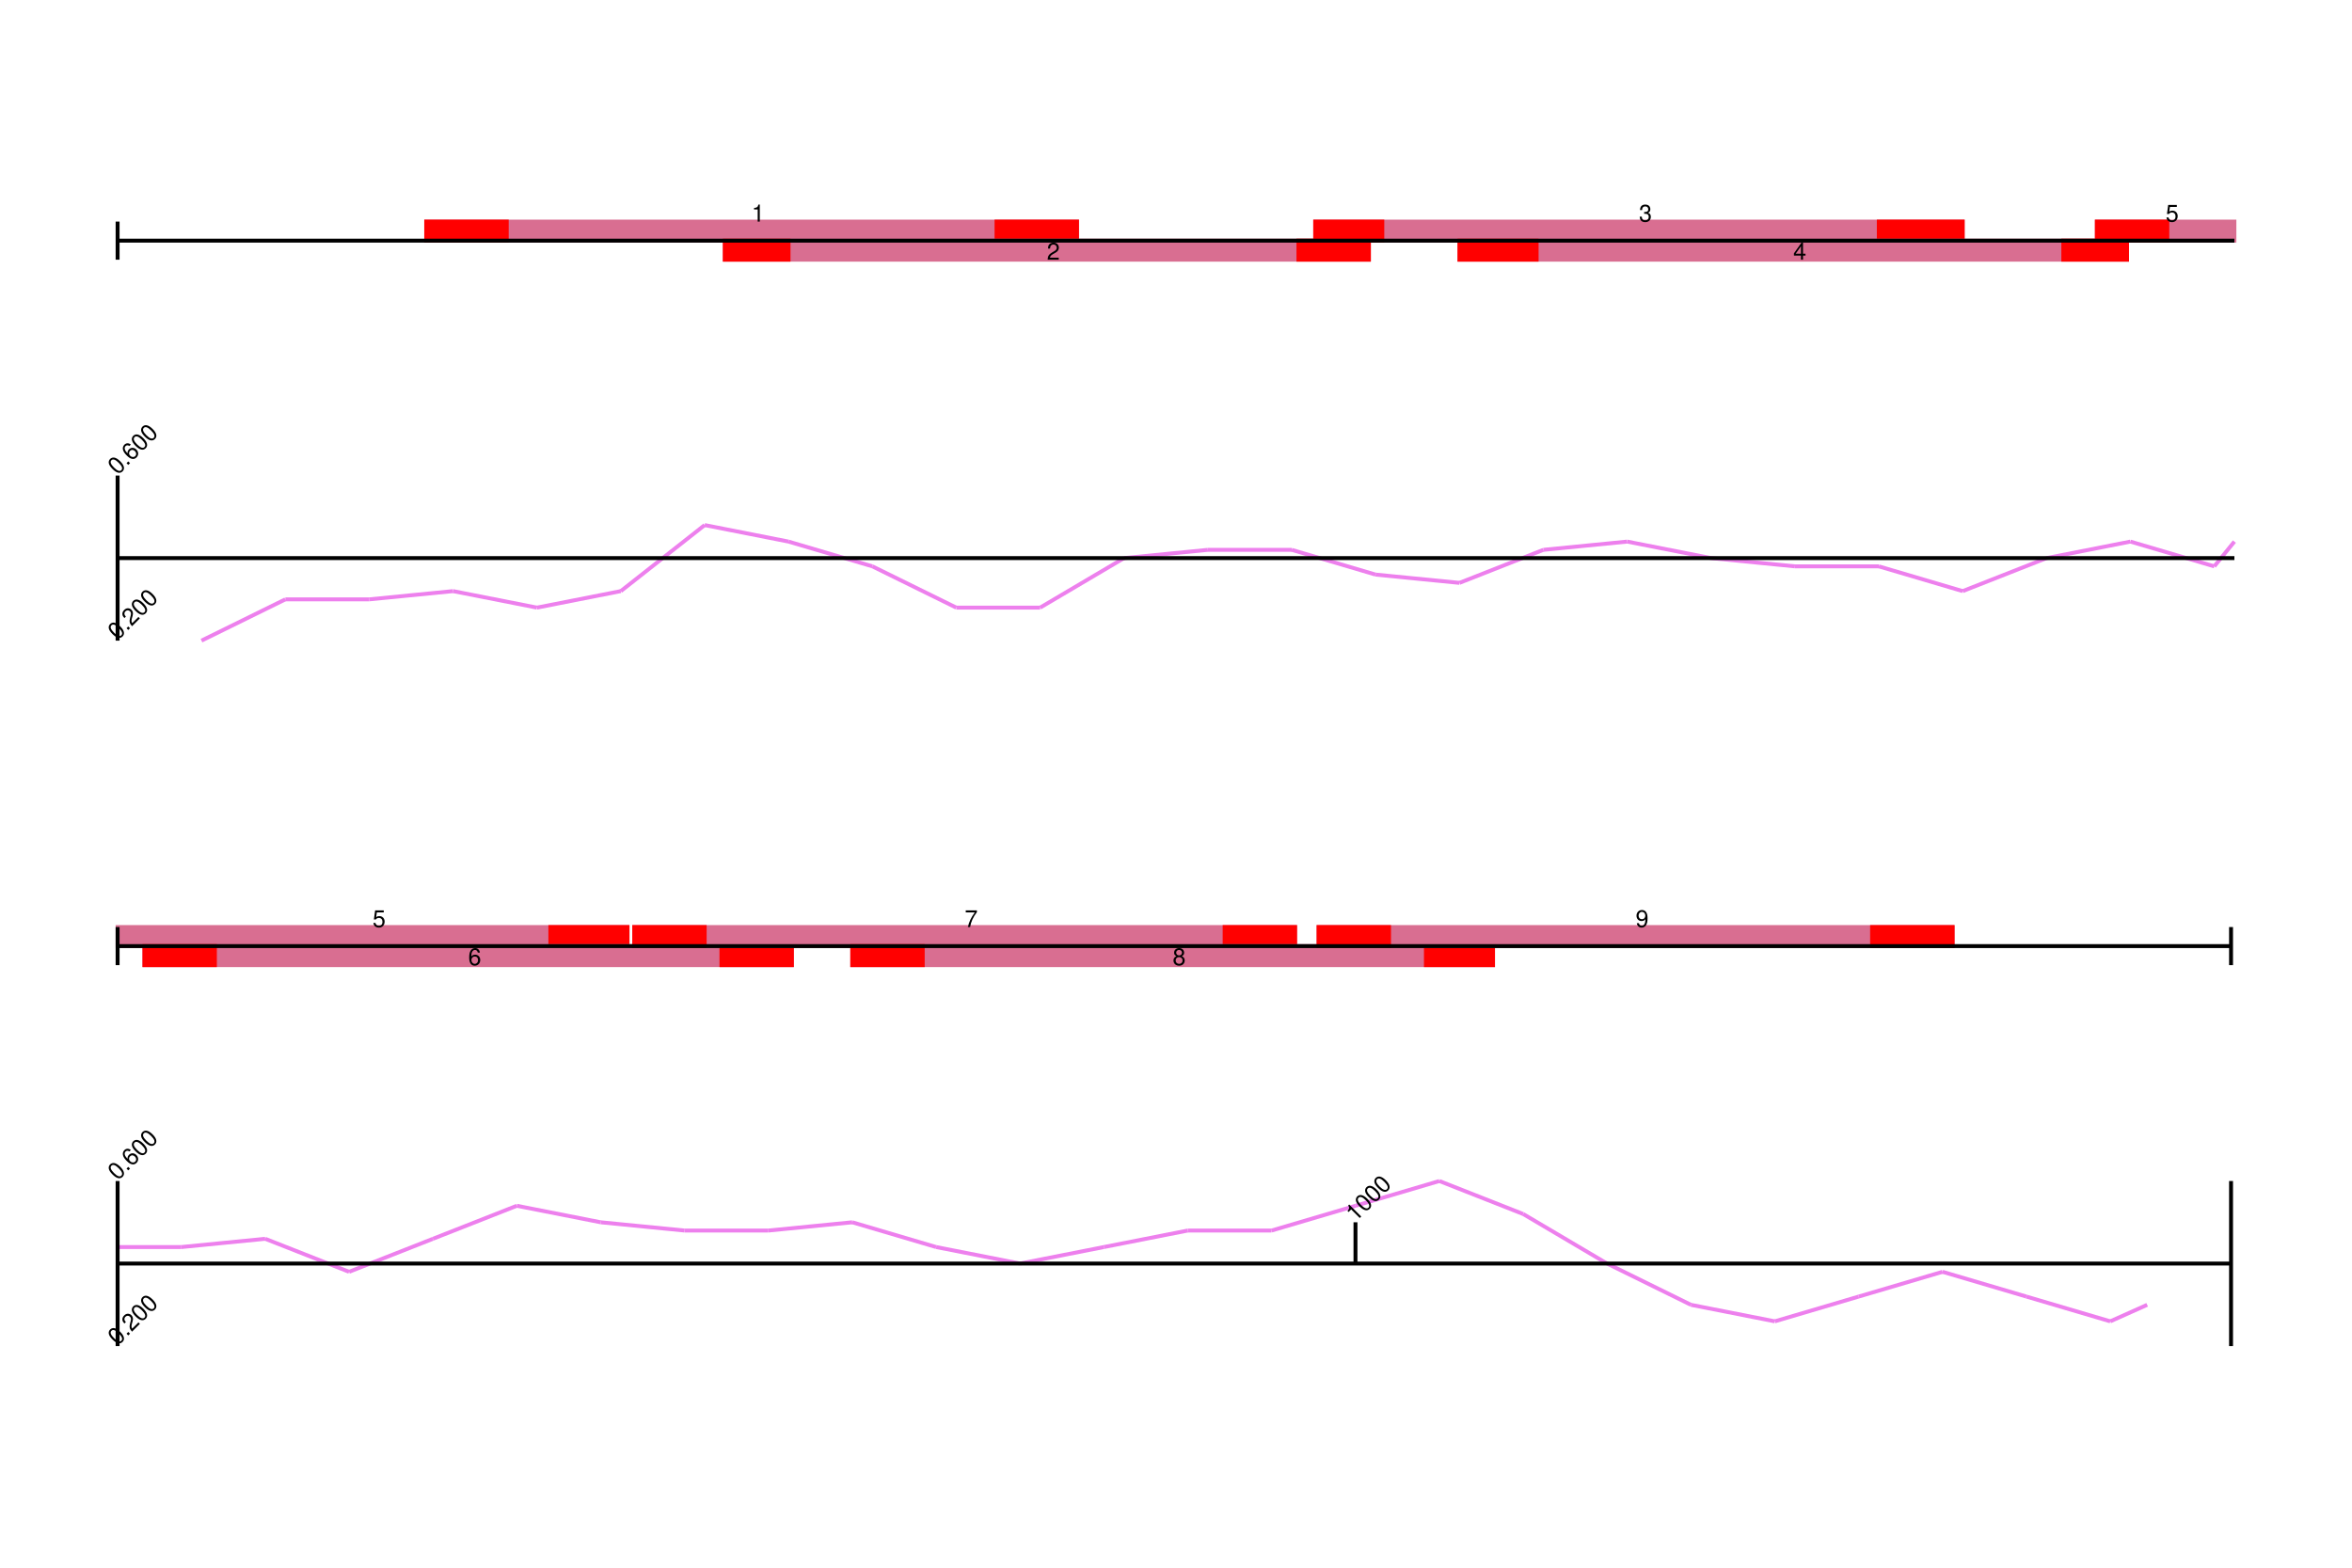
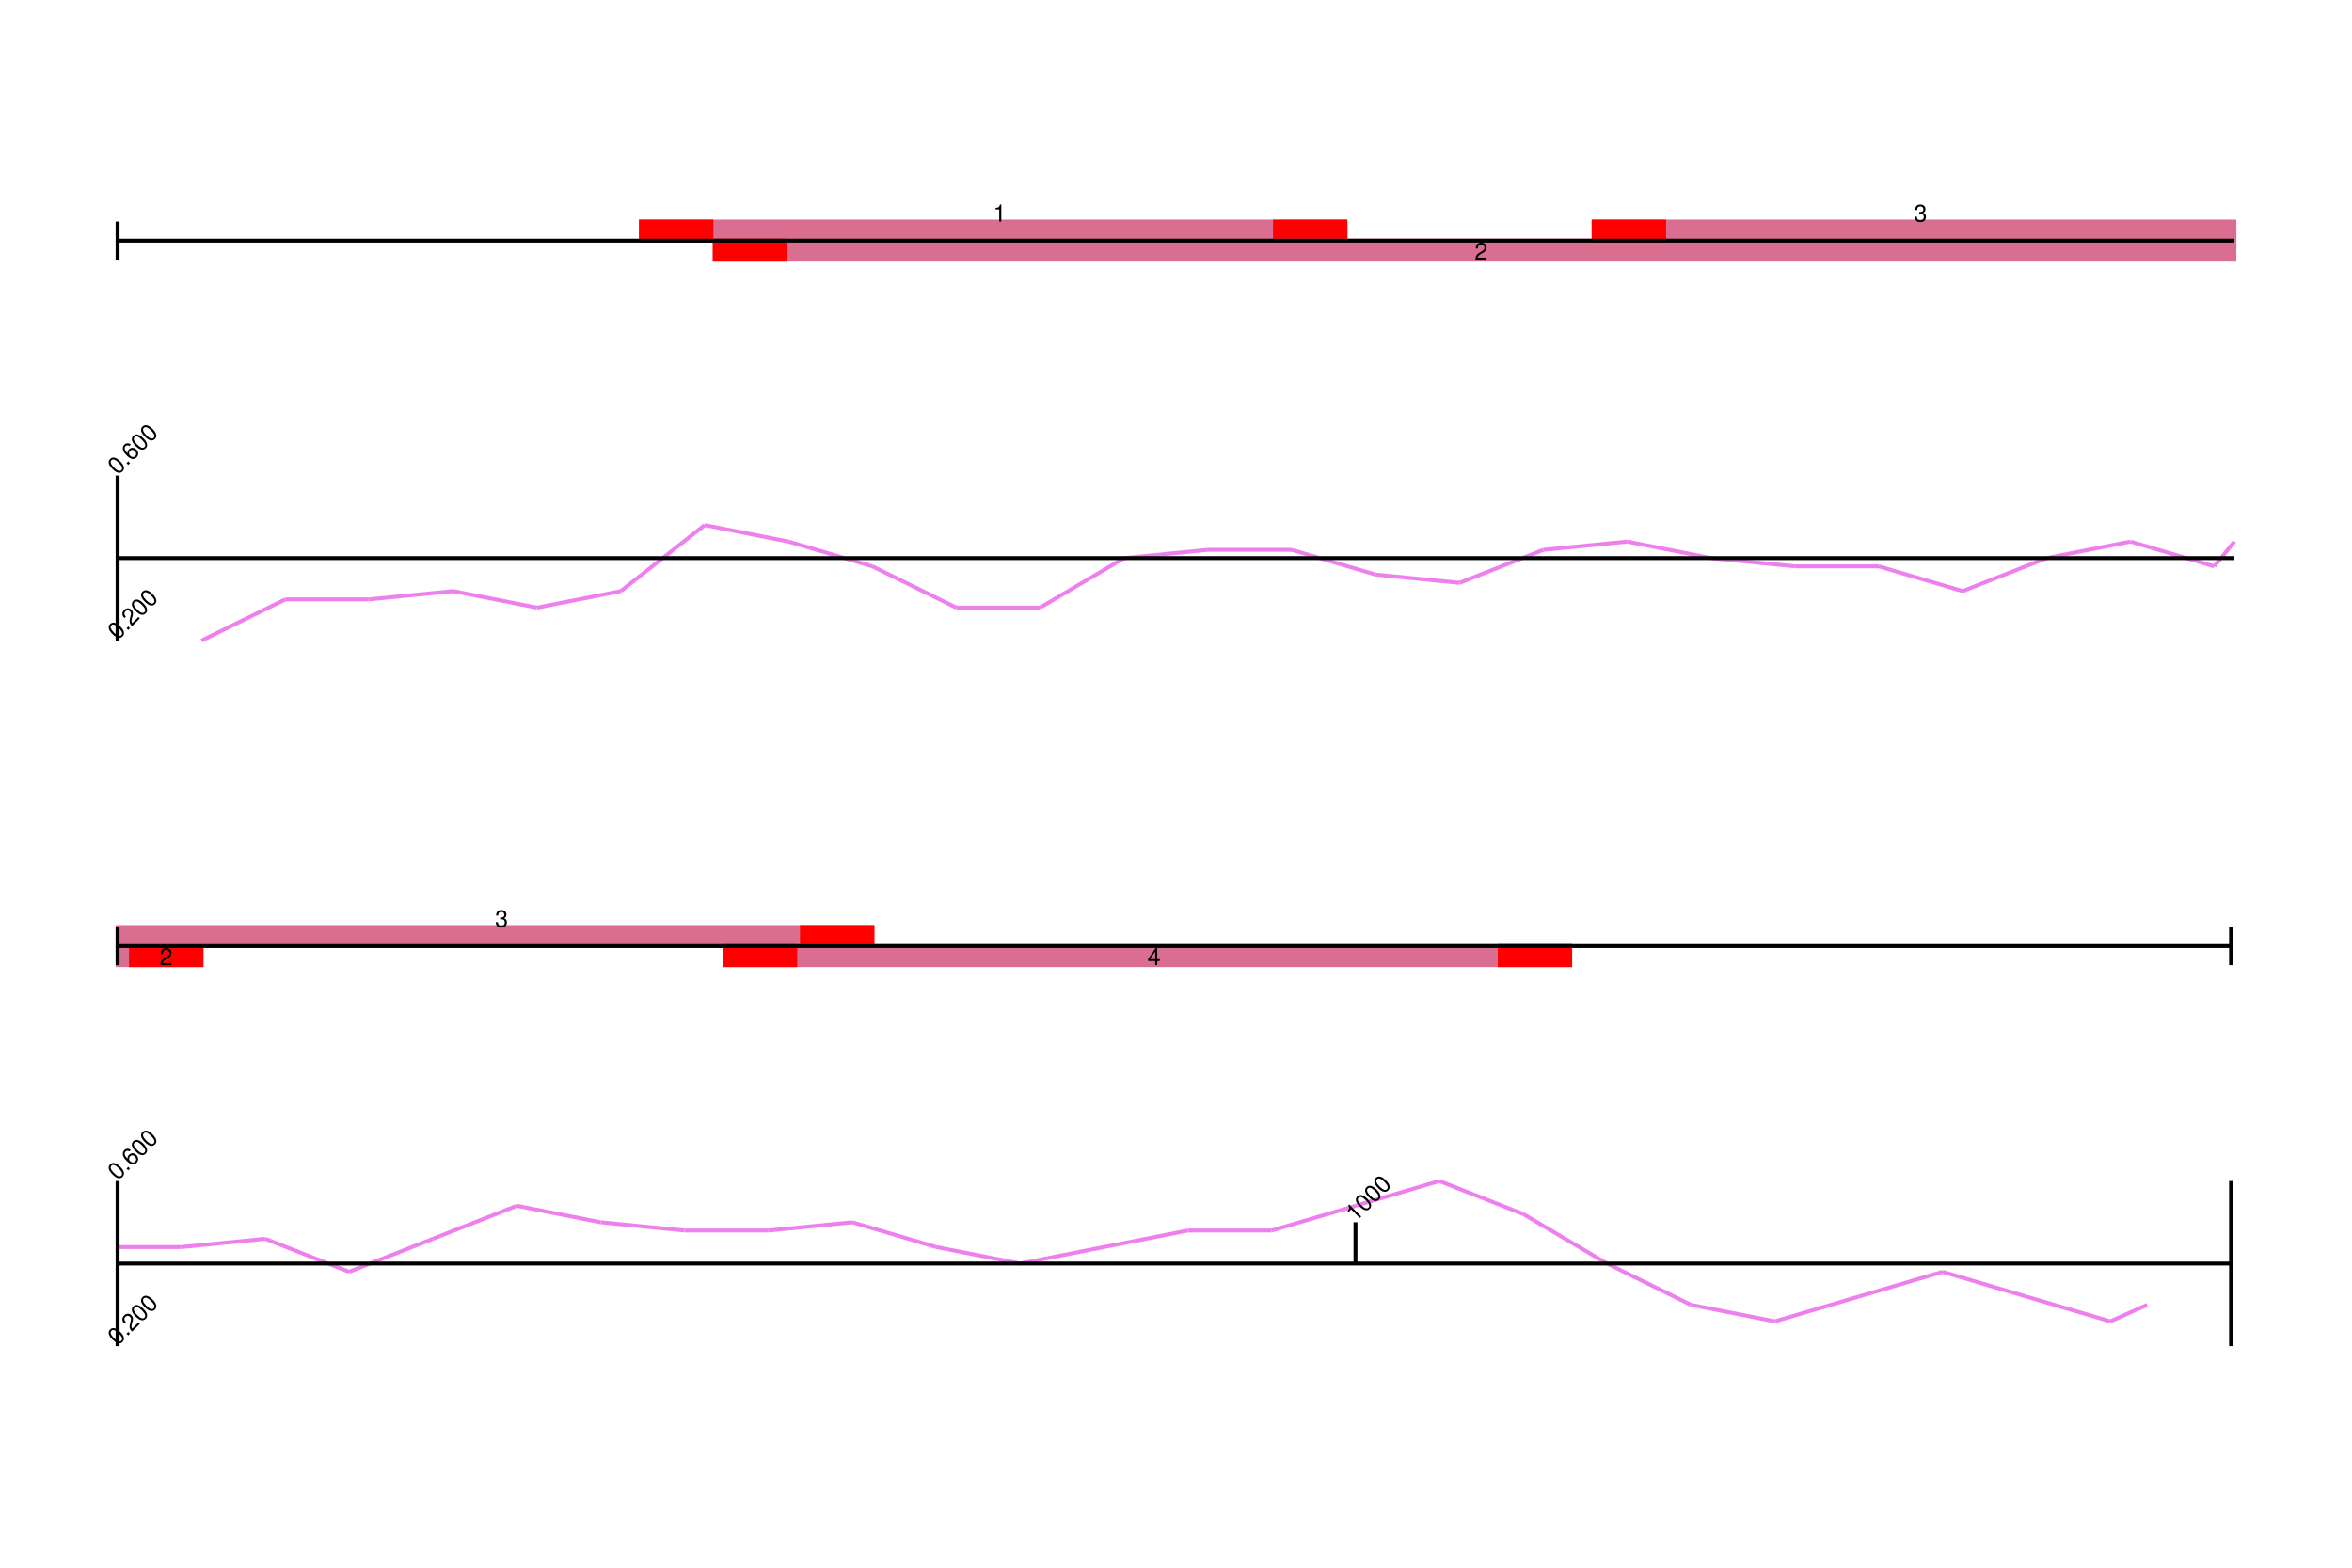
- <svg xmlns="http://www.w3.org/2000/svg" width="600" height="400" preserveAspectRatio="xMinYMin meet" viewBox="0 0 600 400" version="1.0" fill-rule="evenodd">
+ <svg xmlns="http://www.w3.org/2000/svg" fill-rule="evenodd" height="400" preserveAspectRatio="xMinYMin meet" version="1.0" viewBox="0 0 600 400" width="600">
  <clipPath id="clip">
-     <rect x="0" y="0" width="600" height="400" />
+     <rect height="400" width="600" x="0" y="0" />
  </clipPath>
-   <g id="group" transform="scale(1,-1) translate(0,-400)" style="clip-path: url(#clip)">
+   <g id="group" style="clip-path: url(#clip)" transform="scale(1,-1) translate(0,-400)">
    <g transform="">
      <path d="M 51.395,236.54 L 51.395,236.54 Z" style="stroke: rgb(93%,50%,93%); stroke-linecap: butt; stroke-width: 1;" />
      <path d="M 51.395,236.54 L 72.789,247.07 Z" style="stroke: rgb(93%,50%,93%); stroke-linecap: butt; stroke-width: 1;" />
      <path d="M 72.789,247.07 L 94.184,247.07 Z" style="stroke: rgb(93%,50%,93%); stroke-linecap: butt; stroke-width: 1;" />
      <path d="M 94.184,247.07 L 115.578,249.176 Z" style="stroke: rgb(93%,50%,93%); stroke-linecap: butt; stroke-width: 1;" />
      <path d="M 115.578,249.176 L 136.973,244.964 Z" style="stroke: rgb(93%,50%,93%); stroke-linecap: butt; stroke-width: 1;" />
      <path d="M 136.973,244.964 L 158.368,249.176 Z" style="stroke: rgb(93%,50%,93%); stroke-linecap: butt; stroke-width: 1;" />
      <path d="M 158.368,249.176 L 179.762,266.024 Z" style="stroke: rgb(93%,50%,93%); stroke-linecap: butt; stroke-width: 1;" />
      <path d="M 179.762,266.024 L 201.157,261.812 Z" style="stroke: rgb(93%,50%,93%); stroke-linecap: butt; stroke-width: 1;" />
      <path d="M 201.157,261.812 L 222.552,255.494 Z" style="stroke: rgb(93%,50%,93%); stroke-linecap: butt; stroke-width: 1;" />
      <path d="M 222.552,255.494 L 243.946,244.964 Z" style="stroke: rgb(93%,50%,93%); stroke-linecap: butt; stroke-width: 1;" />
      <path d="M 243.946,244.964 L 265.341,244.964 Z" style="stroke: rgb(93%,50%,93%); stroke-linecap: butt; stroke-width: 1;" />
      <path d="M 265.341,244.964 L 286.735,257.6 Z" style="stroke: rgb(93%,50%,93%); stroke-linecap: butt; stroke-width: 1;" />
      <path d="M 286.735,257.6 L 308.13,259.706 Z" style="stroke: rgb(93%,50%,93%); stroke-linecap: butt; stroke-width: 1;" />
      <path d="M 308.13,259.706 L 329.525,259.706 Z" style="stroke: rgb(93%,50%,93%); stroke-linecap: butt; stroke-width: 1;" />
      <path d="M 329.525,259.706 L 350.919,253.388 Z" style="stroke: rgb(93%,50%,93%); stroke-linecap: butt; stroke-width: 1;" />
      <path d="M 350.919,253.388 L 372.314,251.282 Z" style="stroke: rgb(93%,50%,93%); stroke-linecap: butt; stroke-width: 1;" />
      <path d="M 372.314,251.282 L 393.708,259.706 Z" style="stroke: rgb(93%,50%,93%); stroke-linecap: butt; stroke-width: 1;" />
      <path d="M 393.708,259.706 L 415.103,261.812 Z" style="stroke: rgb(93%,50%,93%); stroke-linecap: butt; stroke-width: 1;" />
      <path d="M 415.103,261.812 L 436.498,257.6 Z" style="stroke: rgb(93%,50%,93%); stroke-linecap: butt; stroke-width: 1;" />
      <path d="M 436.498,257.6 L 457.892,255.494 Z" style="stroke: rgb(93%,50%,93%); stroke-linecap: butt; stroke-width: 1;" />
      <path d="M 457.892,255.494 L 479.287,255.494 Z" style="stroke: rgb(93%,50%,93%); stroke-linecap: butt; stroke-width: 1;" />
      <path d="M 479.287,255.494 L 500.681,249.176 Z" style="stroke: rgb(93%,50%,93%); stroke-linecap: butt; stroke-width: 1;" />
      <path d="M 500.681,249.176 L 522.076,257.6 Z" style="stroke: rgb(93%,50%,93%); stroke-linecap: butt; stroke-width: 1;" />
      <path d="M 522.076,257.6 L 543.471,261.812 Z" style="stroke: rgb(93%,50%,93%); stroke-linecap: butt; stroke-width: 1;" />
      <path d="M 543.471,261.812 L 564.865,255.494 Z" style="stroke: rgb(93%,50%,93%); stroke-linecap: butt; stroke-width: 1;" />
      <path d="M 564.865,255.494 L 570,261.812 Z" style="stroke: rgb(93%,50%,93%); stroke-linecap: butt; stroke-width: 1;" />
      <path d="M 30,81.812 L 46.26,81.812 Z" style="stroke: rgb(93%,50%,93%); stroke-linecap: butt; stroke-width: 1;" />
      <path d="M 46.26,81.812 L 67.655,83.918 Z" style="stroke: rgb(93%,50%,93%); stroke-linecap: butt; stroke-width: 1;" />
      <path d="M 67.655,83.918 L 89.049,75.494 Z" style="stroke: rgb(93%,50%,93%); stroke-linecap: butt; stroke-width: 1;" />
      <path d="M 89.049,75.494 L 110.444,83.918 Z" style="stroke: rgb(93%,50%,93%); stroke-linecap: butt; stroke-width: 1;" />
      <path d="M 110.444,83.918 L 131.838,92.342 Z" style="stroke: rgb(93%,50%,93%); stroke-linecap: butt; stroke-width: 1;" />
      <path d="M 131.838,92.342 L 153.233,88.13 Z" style="stroke: rgb(93%,50%,93%); stroke-linecap: butt; stroke-width: 1;" />
      <path d="M 153.233,88.13 L 174.628,86.024 Z" style="stroke: rgb(93%,50%,93%); stroke-linecap: butt; stroke-width: 1;" />
      <path d="M 174.628,86.024 L 196.022,86.024 Z" style="stroke: rgb(93%,50%,93%); stroke-linecap: butt; stroke-width: 1;" />
      <path d="M 196.022,86.024 L 217.417,88.13 Z" style="stroke: rgb(93%,50%,93%); stroke-linecap: butt; stroke-width: 1;" />
      <path d="M 217.417,88.13 L 238.811,81.812 Z" style="stroke: rgb(93%,50%,93%); stroke-linecap: butt; stroke-width: 1;" />
      <path d="M 238.811,81.812 L 260.206,77.6 Z" style="stroke: rgb(93%,50%,93%); stroke-linecap: butt; stroke-width: 1;" />
      <path d="M 260.206,77.6 L 281.601,81.812 Z" style="stroke: rgb(93%,50%,93%); stroke-linecap: butt; stroke-width: 1;" />
      <path d="M 281.601,81.812 L 302.995,86.024 Z" style="stroke: rgb(93%,50%,93%); stroke-linecap: butt; stroke-width: 1;" />
      <path d="M 302.995,86.024 L 324.39,86.024 Z" style="stroke: rgb(93%,50%,93%); stroke-linecap: butt; stroke-width: 1;" />
      <path d="M 324.39,86.024 L 345.784,92.342 Z" style="stroke: rgb(93%,50%,93%); stroke-linecap: butt; stroke-width: 1;" />
      <path d="M 345.784,92.342 L 367.179,98.66 Z" style="stroke: rgb(93%,50%,93%); stroke-linecap: butt; stroke-width: 1;" />
      <path d="M 367.179,98.66 L 388.574,90.236 Z" style="stroke: rgb(93%,50%,93%); stroke-linecap: butt; stroke-width: 1;" />
      <path d="M 388.574,90.236 L 409.968,77.6 Z" style="stroke: rgb(93%,50%,93%); stroke-linecap: butt; stroke-width: 1;" />
      <path d="M 409.968,77.6 L 431.363,67.07 Z" style="stroke: rgb(93%,50%,93%); stroke-linecap: butt; stroke-width: 1;" />
      <path d="M 431.363,67.07 L 452.758,62.858 Z" style="stroke: rgb(93%,50%,93%); stroke-linecap: butt; stroke-width: 1;" />
      <path d="M 452.758,62.858 L 474.152,69.176 Z" style="stroke: rgb(93%,50%,93%); stroke-linecap: butt; stroke-width: 1;" />
      <path d="M 474.152,69.176 L 495.547,75.494 Z" style="stroke: rgb(93%,50%,93%); stroke-linecap: butt; stroke-width: 1;" />
      <path d="M 495.547,75.494 L 516.941,69.176 Z" style="stroke: rgb(93%,50%,93%); stroke-linecap: butt; stroke-width: 1;" />
      <path d="M 516.941,69.176 L 538.336,62.858 Z" style="stroke: rgb(93%,50%,93%); stroke-linecap: butt; stroke-width: 1;" />
      <path d="M 538.336,62.858 L 547.75,67.07 Z" style="stroke: rgb(93%,50%,93%); stroke-linecap: butt; stroke-width: 1;" />
-       <polygon points="108.732 338.6, 274.754 338.6, 274.754 343.46, 108.732 343.46" style="stroke: rgb(85%,43%,57%); stroke-linecap: butt; stroke-width: 1; fill: rgb(85%,43%,57%);" />
-       <polygon points="108.732 338.6, 129.271 338.6, 129.271 343.46, 108.732 343.46" style="stroke: rgb(100%,0%,0%); stroke-linecap: butt; stroke-width: 1; fill: rgb(100%,0%,0%);" />
-       <polygon points="254.215 338.6, 274.754 338.6, 274.754 343.46, 254.215 343.46" style="stroke: rgb(100%,0%,0%); stroke-linecap: butt; stroke-width: 1; fill: rgb(100%,0%,0%);" />
-       <polygon points="184.897 333.74, 349.208 333.74, 349.208 338.6, 184.897 338.6" style="stroke: rgb(85%,43%,57%); stroke-linecap: butt; stroke-width: 1; fill: rgb(85%,43%,57%);" />
-       <polygon points="184.897 333.74, 201.157 333.74, 201.157 338.6, 184.897 338.6" style="stroke: rgb(100%,0%,0%); stroke-linecap: butt; stroke-width: 1; fill: rgb(100%,0%,0%);" />
-       <polygon points="331.236 333.74, 349.208 333.74, 349.208 338.6, 331.236 338.6" style="stroke: rgb(100%,0%,0%); stroke-linecap: butt; stroke-width: 1; fill: rgb(100%,0%,0%);" />
-       <polygon points="335.515 338.6, 500.682 338.6, 500.682 343.46, 335.515 343.46" style="stroke: rgb(85%,43%,57%); stroke-linecap: butt; stroke-width: 1; fill: rgb(85%,43%,57%);" />
-       <polygon points="335.515 338.6, 352.631 338.6, 352.631 343.46, 335.515 343.46" style="stroke: rgb(100%,0%,0%); stroke-linecap: butt; stroke-width: 1; fill: rgb(100%,0%,0%);" />
-       <polygon points="479.287 338.6, 500.682 338.6, 500.682 343.46, 479.287 343.46" style="stroke: rgb(100%,0%,0%); stroke-linecap: butt; stroke-width: 1; fill: rgb(100%,0%,0%);" />
-       <polygon points="372.314 333.74, 542.615 333.74, 542.615 338.6, 372.314 338.6" style="stroke: rgb(85%,43%,57%); stroke-linecap: butt; stroke-width: 1; fill: rgb(85%,43%,57%);" />
-       <polygon points="372.314 333.74, 391.997 333.74, 391.997 338.6, 372.314 338.6" style="stroke: rgb(100%,0%,0%); stroke-linecap: butt; stroke-width: 1; fill: rgb(100%,0%,0%);" />
-       <polygon points="526.355 333.74, 542.615 333.74, 542.615 338.6, 526.355 338.6" style="stroke: rgb(100%,0%,0%); stroke-linecap: butt; stroke-width: 1; fill: rgb(100%,0%,0%);" />
-       <polygon points="534.913 338.6, 570 338.6, 570 343.46, 534.913 343.46" style="stroke: rgb(85%,43%,57%); stroke-linecap: butt; stroke-width: 1; fill: rgb(85%,43%,57%);" />
-       <polygon points="30 158.6, 160.079 158.6, 160.079 163.46, 30 163.46" style="stroke: rgb(85%,43%,57%); stroke-linecap: butt; stroke-width: 1; fill: rgb(85%,43%,57%);" />
-       <polygon points="534.913 338.6, 552.884 338.6, 552.884 343.46, 534.913 343.46" style="stroke: rgb(100%,0%,0%); stroke-linecap: butt; stroke-width: 1; fill: rgb(100%,0%,0%);" />
-       <polygon points="140.396 158.6, 160.079 158.6, 160.079 163.46, 140.396 163.46" style="stroke: rgb(100%,0%,0%); stroke-linecap: butt; stroke-width: 1; fill: rgb(100%,0%,0%);" />
-       <polygon points="36.846 153.74, 202.013 153.74, 202.013 158.6, 36.846 158.6" style="stroke: rgb(85%,43%,57%); stroke-linecap: butt; stroke-width: 1; fill: rgb(85%,43%,57%);" />
-       <polygon points="36.846 153.74, 54.818 153.74, 54.818 158.6, 36.846 158.6" style="stroke: rgb(100%,0%,0%); stroke-linecap: butt; stroke-width: 1; fill: rgb(100%,0%,0%);" />
-       <polygon points="184.041 153.74, 202.013 153.74, 202.013 158.6, 184.041 158.6" style="stroke: rgb(100%,0%,0%); stroke-linecap: butt; stroke-width: 1; fill: rgb(100%,0%,0%);" />
-       <polygon points="161.791 158.6, 330.38 158.6, 330.38 163.46, 161.791 163.46" style="stroke: rgb(85%,43%,57%); stroke-linecap: butt; stroke-width: 1; fill: rgb(85%,43%,57%);" />
-       <polygon points="161.791 158.6, 179.762 158.6, 179.762 163.46, 161.791 163.46" style="stroke: rgb(100%,0%,0%); stroke-linecap: butt; stroke-width: 1; fill: rgb(100%,0%,0%);" />
-       <polygon points="312.409 158.6, 330.38 158.6, 330.38 163.46, 312.409 163.46" style="stroke: rgb(100%,0%,0%); stroke-linecap: butt; stroke-width: 1; fill: rgb(100%,0%,0%);" />
-       <polygon points="217.417 153.74, 380.872 153.74, 380.872 158.6, 217.417 158.6" style="stroke: rgb(85%,43%,57%); stroke-linecap: butt; stroke-width: 1; fill: rgb(85%,43%,57%);" />
-       <polygon points="217.417 153.74, 235.388 153.74, 235.388 158.6, 217.417 158.6" style="stroke: rgb(100%,0%,0%); stroke-linecap: butt; stroke-width: 1; fill: rgb(100%,0%,0%);" />
-       <polygon points="363.756 153.74, 380.872 153.74, 380.872 158.6, 363.756 158.6" style="stroke: rgb(100%,0%,0%); stroke-linecap: butt; stroke-width: 1; fill: rgb(100%,0%,0%);" />
-       <polygon points="336.371 158.6, 498.114 158.6, 498.114 163.46, 336.371 163.46" style="stroke: rgb(85%,43%,57%); stroke-linecap: butt; stroke-width: 1; fill: rgb(85%,43%,57%);" />
-       <polygon points="336.371 158.6, 354.342 158.6, 354.342 163.46, 336.371 163.46" style="stroke: rgb(100%,0%,0%); stroke-linecap: butt; stroke-width: 1; fill: rgb(100%,0%,0%);" />
-       <polygon points="477.575 158.6, 498.114 158.6, 498.114 163.46, 477.575 163.46" style="stroke: rgb(100%,0%,0%); stroke-linecap: butt; stroke-width: 1; fill: rgb(100%,0%,0%);" />
+       <polygon points="163.502 338.6, 343.217 338.6, 343.217 343.46, 163.502 343.46" style="stroke: rgb(85%,43%,57%); stroke-linecap: butt; stroke-width: 1; fill: rgb(85%,43%,57%); fill-rule: evenodd;" />
+       <polygon points="163.502 338.6, 181.474 338.6, 181.474 343.46, 163.502 343.46" style="stroke: rgb(100%,0%,0%); stroke-linecap: butt; stroke-width: 1; fill: rgb(100%,0%,0%); fill-rule: evenodd;" />
+       <polygon points="325.246 338.6, 343.217 338.6, 343.217 343.46, 325.246 343.46" style="stroke: rgb(100%,0%,0%); stroke-linecap: butt; stroke-width: 1; fill: rgb(100%,0%,0%); fill-rule: evenodd;" />
+       <polygon points="182.33 333.74, 570 333.74, 570 338.6, 182.33 338.6" style="stroke: rgb(85%,43%,57%); stroke-linecap: butt; stroke-width: 1; fill: rgb(85%,43%,57%); fill-rule: evenodd;" />
+       <polygon points="30 153.74, 51.395 153.74, 51.395 158.6, 30 158.6" style="stroke: rgb(85%,43%,57%); stroke-linecap: butt; stroke-width: 1; fill: rgb(85%,43%,57%); fill-rule: evenodd;" />
+       <polygon points="182.33 333.74, 200.301 333.74, 200.301 338.6, 182.33 338.6" style="stroke: rgb(100%,0%,0%); stroke-linecap: butt; stroke-width: 1; fill: rgb(100%,0%,0%); fill-rule: evenodd;" />
+       <polygon points="33.423 153.74, 51.395 153.74, 51.395 158.6, 33.423 158.6" style="stroke: rgb(100%,0%,0%); stroke-linecap: butt; stroke-width: 1; fill: rgb(100%,0%,0%); fill-rule: evenodd;" />
+       <polygon points="406.545 338.6, 570 338.6, 570 343.46, 406.545 343.46" style="stroke: rgb(85%,43%,57%); stroke-linecap: butt; stroke-width: 1; fill: rgb(85%,43%,57%); fill-rule: evenodd;" />
+       <polygon points="30 158.6, 222.552 158.6, 222.552 163.46, 30 163.46" style="stroke: rgb(85%,43%,57%); stroke-linecap: butt; stroke-width: 1; fill: rgb(85%,43%,57%); fill-rule: evenodd;" />
+       <polygon points="406.545 338.6, 424.517 338.6, 424.517 343.46, 406.545 343.46" style="stroke: rgb(100%,0%,0%); stroke-linecap: butt; stroke-width: 1; fill: rgb(100%,0%,0%); fill-rule: evenodd;" />
+       <polygon points="204.58 158.6, 222.552 158.6, 222.552 163.46, 204.58 163.46" style="stroke: rgb(100%,0%,0%); stroke-linecap: butt; stroke-width: 1; fill: rgb(100%,0%,0%); fill-rule: evenodd;" />
+       <polygon points="184.897 153.74, 400.555 153.74, 400.555 158.6, 184.897 158.6" style="stroke: rgb(85%,43%,57%); stroke-linecap: butt; stroke-width: 1; fill: rgb(85%,43%,57%); fill-rule: evenodd;" />
+       <polygon points="184.897 153.74, 202.869 153.74, 202.869 158.6, 184.897 158.6" style="stroke: rgb(100%,0%,0%); stroke-linecap: butt; stroke-width: 1; fill: rgb(100%,0%,0%); fill-rule: evenodd;" />
+       <polygon points="382.583 153.74, 400.555 153.74, 400.555 158.6, 382.583 158.6" style="stroke: rgb(100%,0%,0%); stroke-linecap: butt; stroke-width: 1; fill: rgb(100%,0%,0%); fill-rule: evenodd;" />
      <path d="M 30,257.6 L 570,257.6 Z" style="stroke: rgb(0%,0%,0%); stroke-linecap: butt; stroke-width: 1;" />
      <path d="M 30,236.54 L 30,278.66 Z" style="stroke: rgb(0%,0%,0%); stroke-linecap: butt; stroke-width: 1;" />
      <path d="M 569.144,56.54 L 569.144,98.66 Z" style="stroke: rgb(0%,0%,0%); stroke-linecap: butt; stroke-width: 1;" />
      <path d="M 30,77.6 L 569.144,77.6 Z" style="stroke: rgb(0%,0%,0%); stroke-linecap: butt; stroke-width: 1;" />
      <path d="M 30,56.54 L 30,98.66 Z" style="stroke: rgb(0%,0%,0%); stroke-linecap: butt; stroke-width: 1;" />
      <path d="M 345.784,77.6 L 345.784,88.13 Z" style="stroke: rgb(0%,0%,0%); stroke-linecap: butt; stroke-width: 1;" />
      <path d="M 30,338.6 L 570,338.6 Z" style="stroke: rgb(0%,0%,0%); stroke-linecap: butt; stroke-width: 1;" />
      <path d="M 30,333.74 L 30,343.46 Z" style="stroke: rgb(0%,0%,0%); stroke-linecap: butt; stroke-width: 1;" />
      <path d="M 569.144,153.74 L 569.144,163.46 Z" style="stroke: rgb(0%,0%,0%); stroke-linecap: butt; stroke-width: 1;" />
      <path d="M 30,158.6 L 569.144,158.6 Z" style="stroke: rgb(0%,0%,0%); stroke-linecap: butt; stroke-width: 1;" />
      <path d="M 30,153.74 L 30,163.46 Z" style="stroke: rgb(0%,0%,0%); stroke-linecap: butt; stroke-width: 1;" />
      <g transform=" matrix(0.707107,0.707107,-0.707107,0.707107,345.7845,88.13)">
-         <text x="0" y="0" style="font-family: Helvetica; font-size: 6px; fill: rgb(0%,0%,0%);" transform="translate(0,0) scale(1,-1)">1000</text>
+         <text style="font-family: Helvetica; font-size: 6px;fill: rgb(0%,0%,0%); stroke:none;" transform="translate(0,0) scale(1,-1)" x="0" y="0">1000</text>
      </g>
      <g transform=" matrix(0.707107,0.707107,-0.707107,0.707107,30,236.54)">
-         <text x="0" y="0" style="font-family: Helvetica; font-size: 6px; fill: rgb(0%,0%,0%);" transform="translate(0,0) scale(1,-1)">0.200</text>
+         <text style="font-family: Helvetica; font-size: 6px;fill: rgb(0%,0%,0%); stroke:none;" transform="translate(0,0) scale(1,-1)" x="0" y="0">0.200</text>
      </g>
      <g transform=" matrix(0.707107,0.707107,-0.707107,0.707107,30,278.66)">
-         <text x="0" y="0" style="font-family: Helvetica; font-size: 6px; fill: rgb(0%,0%,0%);" transform="translate(0,0) scale(1,-1)">0.600</text>
+         <text style="font-family: Helvetica; font-size: 6px;fill: rgb(0%,0%,0%); stroke:none;" transform="translate(0,0) scale(1,-1)" x="0" y="0">0.600</text>
      </g>
      <g transform=" matrix(0.707107,0.707107,-0.707107,0.707107,30,257.6)">
-         <text x="0" y="0" style="font-family: Helvetica; font-size: 6px; fill: rgb(0%,0%,0%);" transform="translate(0,0) scale(1,-1)" />
+         <text style="font-family: Helvetica; font-size: 6px;fill: rgb(0%,0%,0%); stroke:none;" transform="translate(0,0) scale(1,-1)" x="0" y="0" />
      </g>
      <g transform=" matrix(0.707107,0.707107,-0.707107,0.707107,30,56.54)">
-         <text x="0" y="0" style="font-family: Helvetica; font-size: 6px; fill: rgb(0%,0%,0%);" transform="translate(0,0) scale(1,-1)">0.200</text>
+         <text style="font-family: Helvetica; font-size: 6px;fill: rgb(0%,0%,0%); stroke:none;" transform="translate(0,0) scale(1,-1)" x="0" y="0">0.200</text>
      </g>
      <g transform=" matrix(0.707107,0.707107,-0.707107,0.707107,30,98.66)">
-         <text x="0" y="0" style="font-family: Helvetica; font-size: 6px; fill: rgb(0%,0%,0%);" transform="translate(0,0) scale(1,-1)">0.600</text>
+         <text style="font-family: Helvetica; font-size: 6px;fill: rgb(0%,0%,0%); stroke:none;" transform="translate(0,0) scale(1,-1)" x="0" y="0">0.600</text>
      </g>
      <g transform=" matrix(0.707107,0.707107,-0.707107,0.707107,30,77.6)">
-         <text x="0" y="0" style="font-family: Helvetica; font-size: 6px; fill: rgb(0%,0%,0%);" transform="translate(0,0) scale(1,-1)" />
+         <text style="font-family: Helvetica; font-size: 6px;fill: rgb(0%,0%,0%); stroke:none;" transform="translate(0,0) scale(1,-1)" x="0" y="0" />
      </g>
-       <g transform=" matrix(1,0,-0,1,191.7433,343.46)">
-         <text x="0" y="0" style="font-family: Helvetica; font-size: 6px; fill: rgb(0%,0%,0%);" transform="translate(0,0) scale(1,-1)">1</text>
+       <g transform=" matrix(1,0,-0,1,253.3597,343.46)">
+         <text style="font-family: Helvetica; font-size: 6px;fill: rgb(0%,0%,0%); stroke:none;" transform="translate(0,0) scale(1,-1)" x="0" y="0">1</text>
      </g>
-       <g transform=" matrix(1,0,-0,1,267.0523,333.74)">
-         <text x="0" y="0" style="font-family: Helvetica; font-size: 6px; fill: rgb(0%,0%,0%);" transform="translate(0,0) scale(1,-1)">2</text>
+       <g transform=" matrix(1,0,-0,1,376.1648,333.74)">
+         <text style="font-family: Helvetica; font-size: 6px;fill: rgb(0%,0%,0%); stroke:none;" transform="translate(0,0) scale(1,-1)" x="0" y="0">2</text>
      </g>
-       <g transform=" matrix(1,0,-0,1,418.0983,343.46)">
-         <text x="0" y="0" style="font-family: Helvetica; font-size: 6px; fill: rgb(0%,0%,0%);" transform="translate(0,0) scale(1,-1)">3</text>
+       <g transform=" matrix(1,0,-0,1,40.69731,153.74)">
+         <text style="font-family: Helvetica; font-size: 6px;fill: rgb(0%,0%,0%); stroke:none;" transform="translate(0,0) scale(1,-1)" x="0" y="0">2</text>
      </g>
-       <g transform=" matrix(1,0,-0,1,457.4643,333.74)">
-         <text x="0" y="0" style="font-family: Helvetica; font-size: 6px; fill: rgb(0%,0%,0%);" transform="translate(0,0) scale(1,-1)">4</text>
+       <g transform=" matrix(1,0,-0,1,488.2726,343.46)">
+         <text style="font-family: Helvetica; font-size: 6px;fill: rgb(0%,0%,0%); stroke:none;" transform="translate(0,0) scale(1,-1)" x="0" y="0">3</text>
      </g>
-       <g transform=" matrix(1,0,-0,1,552.4564,343.46)">
-         <text x="0" y="0" style="font-family: Helvetica; font-size: 6px; fill: rgb(0%,0%,0%);" transform="translate(0,0) scale(1,-1)">5</text>
+       <g transform=" matrix(1,0,-0,1,126.2758,163.46)">
+         <text style="font-family: Helvetica; font-size: 6px;fill: rgb(0%,0%,0%); stroke:none;" transform="translate(0,0) scale(1,-1)" x="0" y="0">3</text>
      </g>
-       <g transform=" matrix(1,0,-0,1,95.03962,163.46)">
-         <text x="0" y="0" style="font-family: Helvetica; font-size: 6px; fill: rgb(0%,0%,0%);" transform="translate(0,0) scale(1,-1)">5</text>
-       </g>
-       <g transform=" matrix(1,0,-0,1,119.4295,153.74)">
-         <text x="0" y="0" style="font-family: Helvetica; font-size: 6px; fill: rgb(0%,0%,0%);" transform="translate(0,0) scale(1,-1)">6</text>
-       </g>
-       <g transform=" matrix(1,0,-0,1,246.0856,163.46)">
-         <text x="0" y="0" style="font-family: Helvetica; font-size: 6px; fill: rgb(0%,0%,0%);" transform="translate(0,0) scale(1,-1)">7</text>
-       </g>
-       <g transform=" matrix(1,0,-0,1,299.1442,153.74)">
-         <text x="0" y="0" style="font-family: Helvetica; font-size: 6px; fill: rgb(0%,0%,0%);" transform="translate(0,0) scale(1,-1)">8</text>
-       </g>
-       <g transform=" matrix(1,0,-0,1,417.2425,163.46)">
-         <text x="0" y="0" style="font-family: Helvetica; font-size: 6px; fill: rgb(0%,0%,0%);" transform="translate(0,0) scale(1,-1)">9</text>
+       <g transform=" matrix(1,0,-0,1,292.7258,153.74)">
+         <text style="font-family: Helvetica; font-size: 6px;fill: rgb(0%,0%,0%); stroke:none;" transform="translate(0,0) scale(1,-1)" x="0" y="0">4</text>
      </g>
    </g>
  </g>
</svg>
